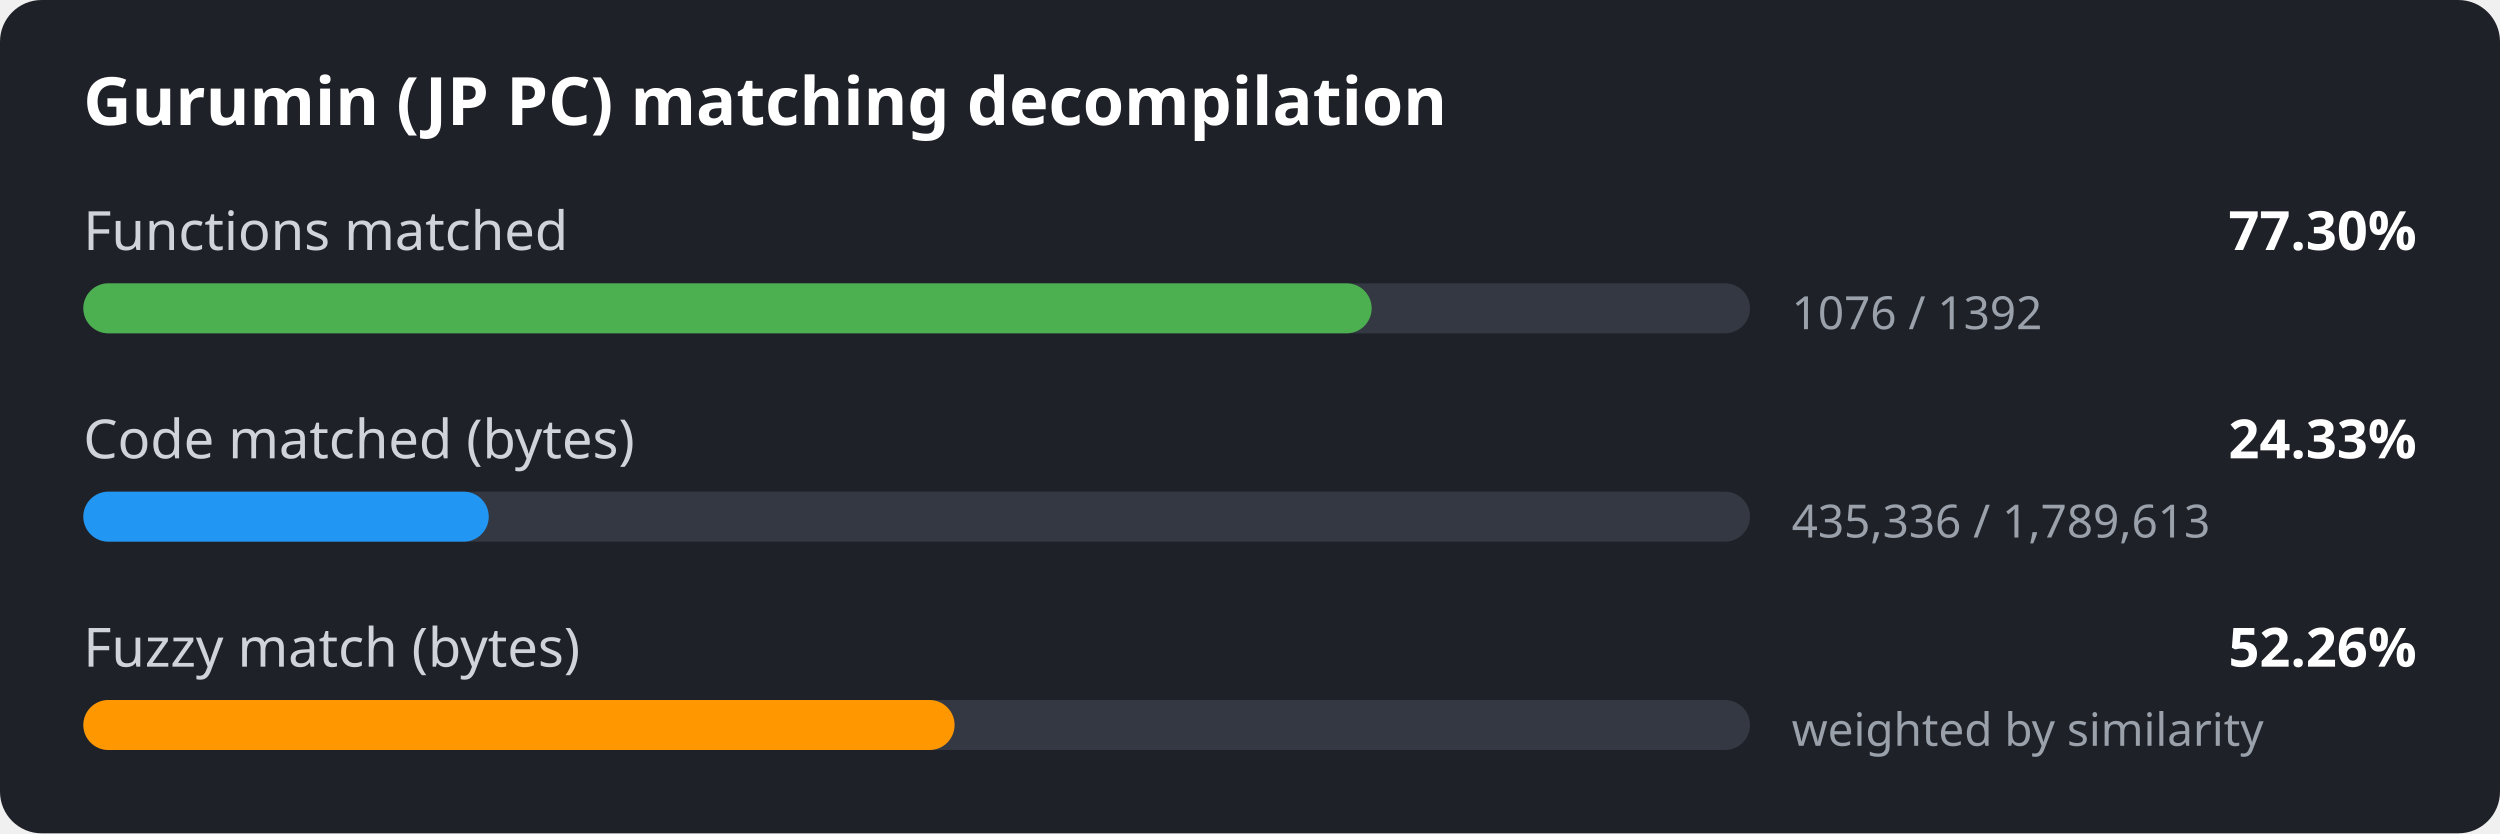
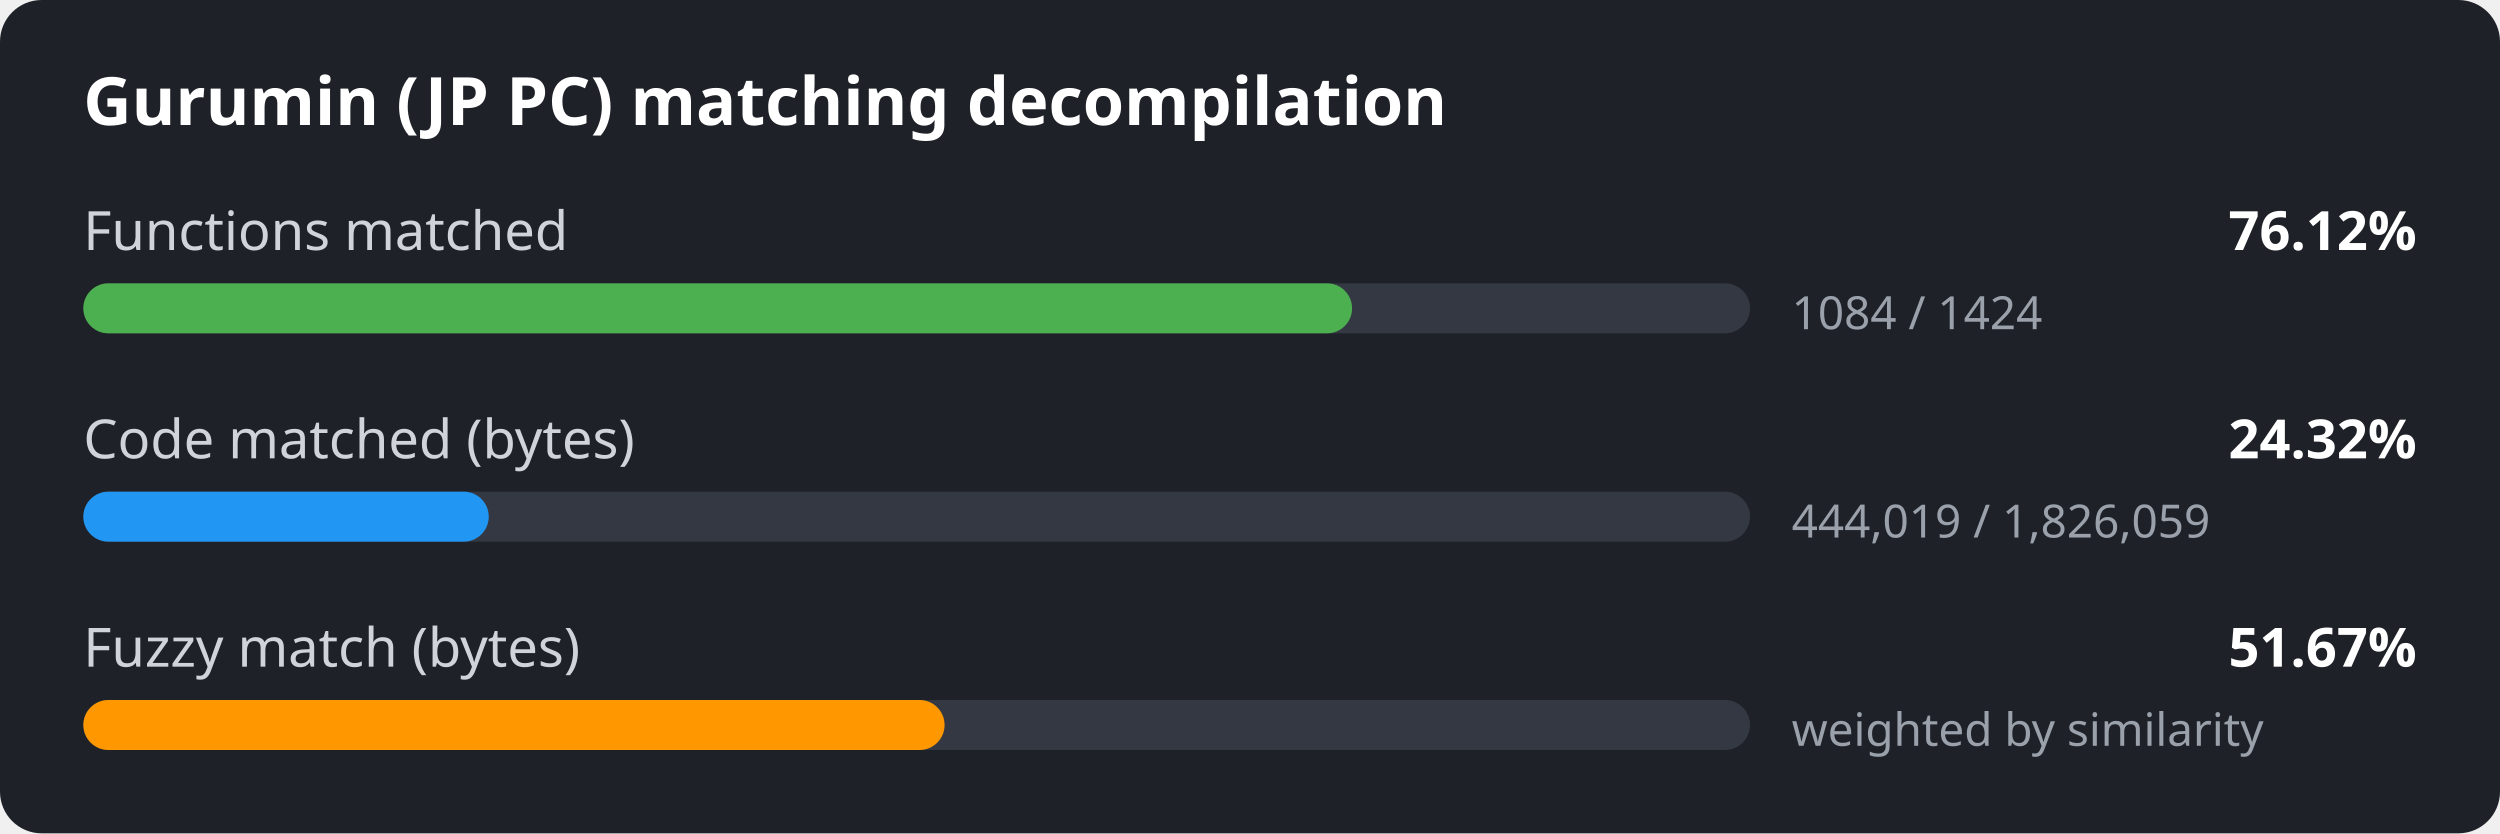
<svg xmlns="http://www.w3.org/2000/svg" width="600" height="200" viewBox="0 0 600 200">
  <style>
.bg { fill: #1e2127; }
.title { font: 600 16px sans-serif; fill: #ffffff; }
.label { font: 13px sans-serif; fill: #d0d4da; }
.value { font: 600 13px sans-serif; fill: #ffffff; }
.detail { font: 11px sans-serif; fill: #9aa1ab; }
.track { fill: #333842; }
</style>
  <rect width="600" height="200" rx="10" class="bg" />
  <text x="20" y="30" class="title">Gurumin (JP PC) matching decompilation</text>
  <text x="20" y="60" class="label">Functions matched</text>
-   <text x="580" y="60" class="value" text-anchor="end">77.30%</text>
+   <text x="580" y="60" class="value" text-anchor="end">76.12%</text>
  <rect x="20" y="68" width="400" height="12" rx="6" class="track" />
-   <rect x="20" y="68" width="309.2" height="12" rx="6" fill="#4caf50" />
-   <text x="430" y="79" class="detail">1076 / 1392</text>
+   <rect x="20" y="68" width="304.5" height="12" rx="6" fill="#4caf50" />
+   <text x="430" y="79" class="detail">1084 / 1424</text>
  <text x="20" y="110" class="label">Code matched (bytes)</text>
-   <text x="580" y="110" class="value" text-anchor="end">24.33%</text>
+   <text x="580" y="110" class="value" text-anchor="end">24.32%</text>
  <rect x="20" y="118" width="400" height="12" rx="6" class="track" />
  <rect x="20" y="118" width="97.3" height="12" rx="6" fill="#2196f3" />
-   <text x="430" y="129" class="detail">435,336 / 1,789,613</text>
+   <text x="430" y="129" class="detail">444,019 / 1,826,059</text>
  <text x="20" y="160" class="label">Fuzzy match (bytes)</text>
-   <text x="580" y="160" class="value" text-anchor="end">52.26%</text>
+   <text x="580" y="160" class="value" text-anchor="end">51.67%</text>
  <rect x="20" y="168" width="400" height="12" rx="6" class="track" />
-   <rect x="20" y="168" width="209.1" height="12" rx="6" fill="#ff9800" />
+   <rect x="20" y="168" width="206.7" height="12" rx="6" fill="#ff9800" />
  <text x="430" y="179" class="detail">weighted by similarity</text>
</svg>
